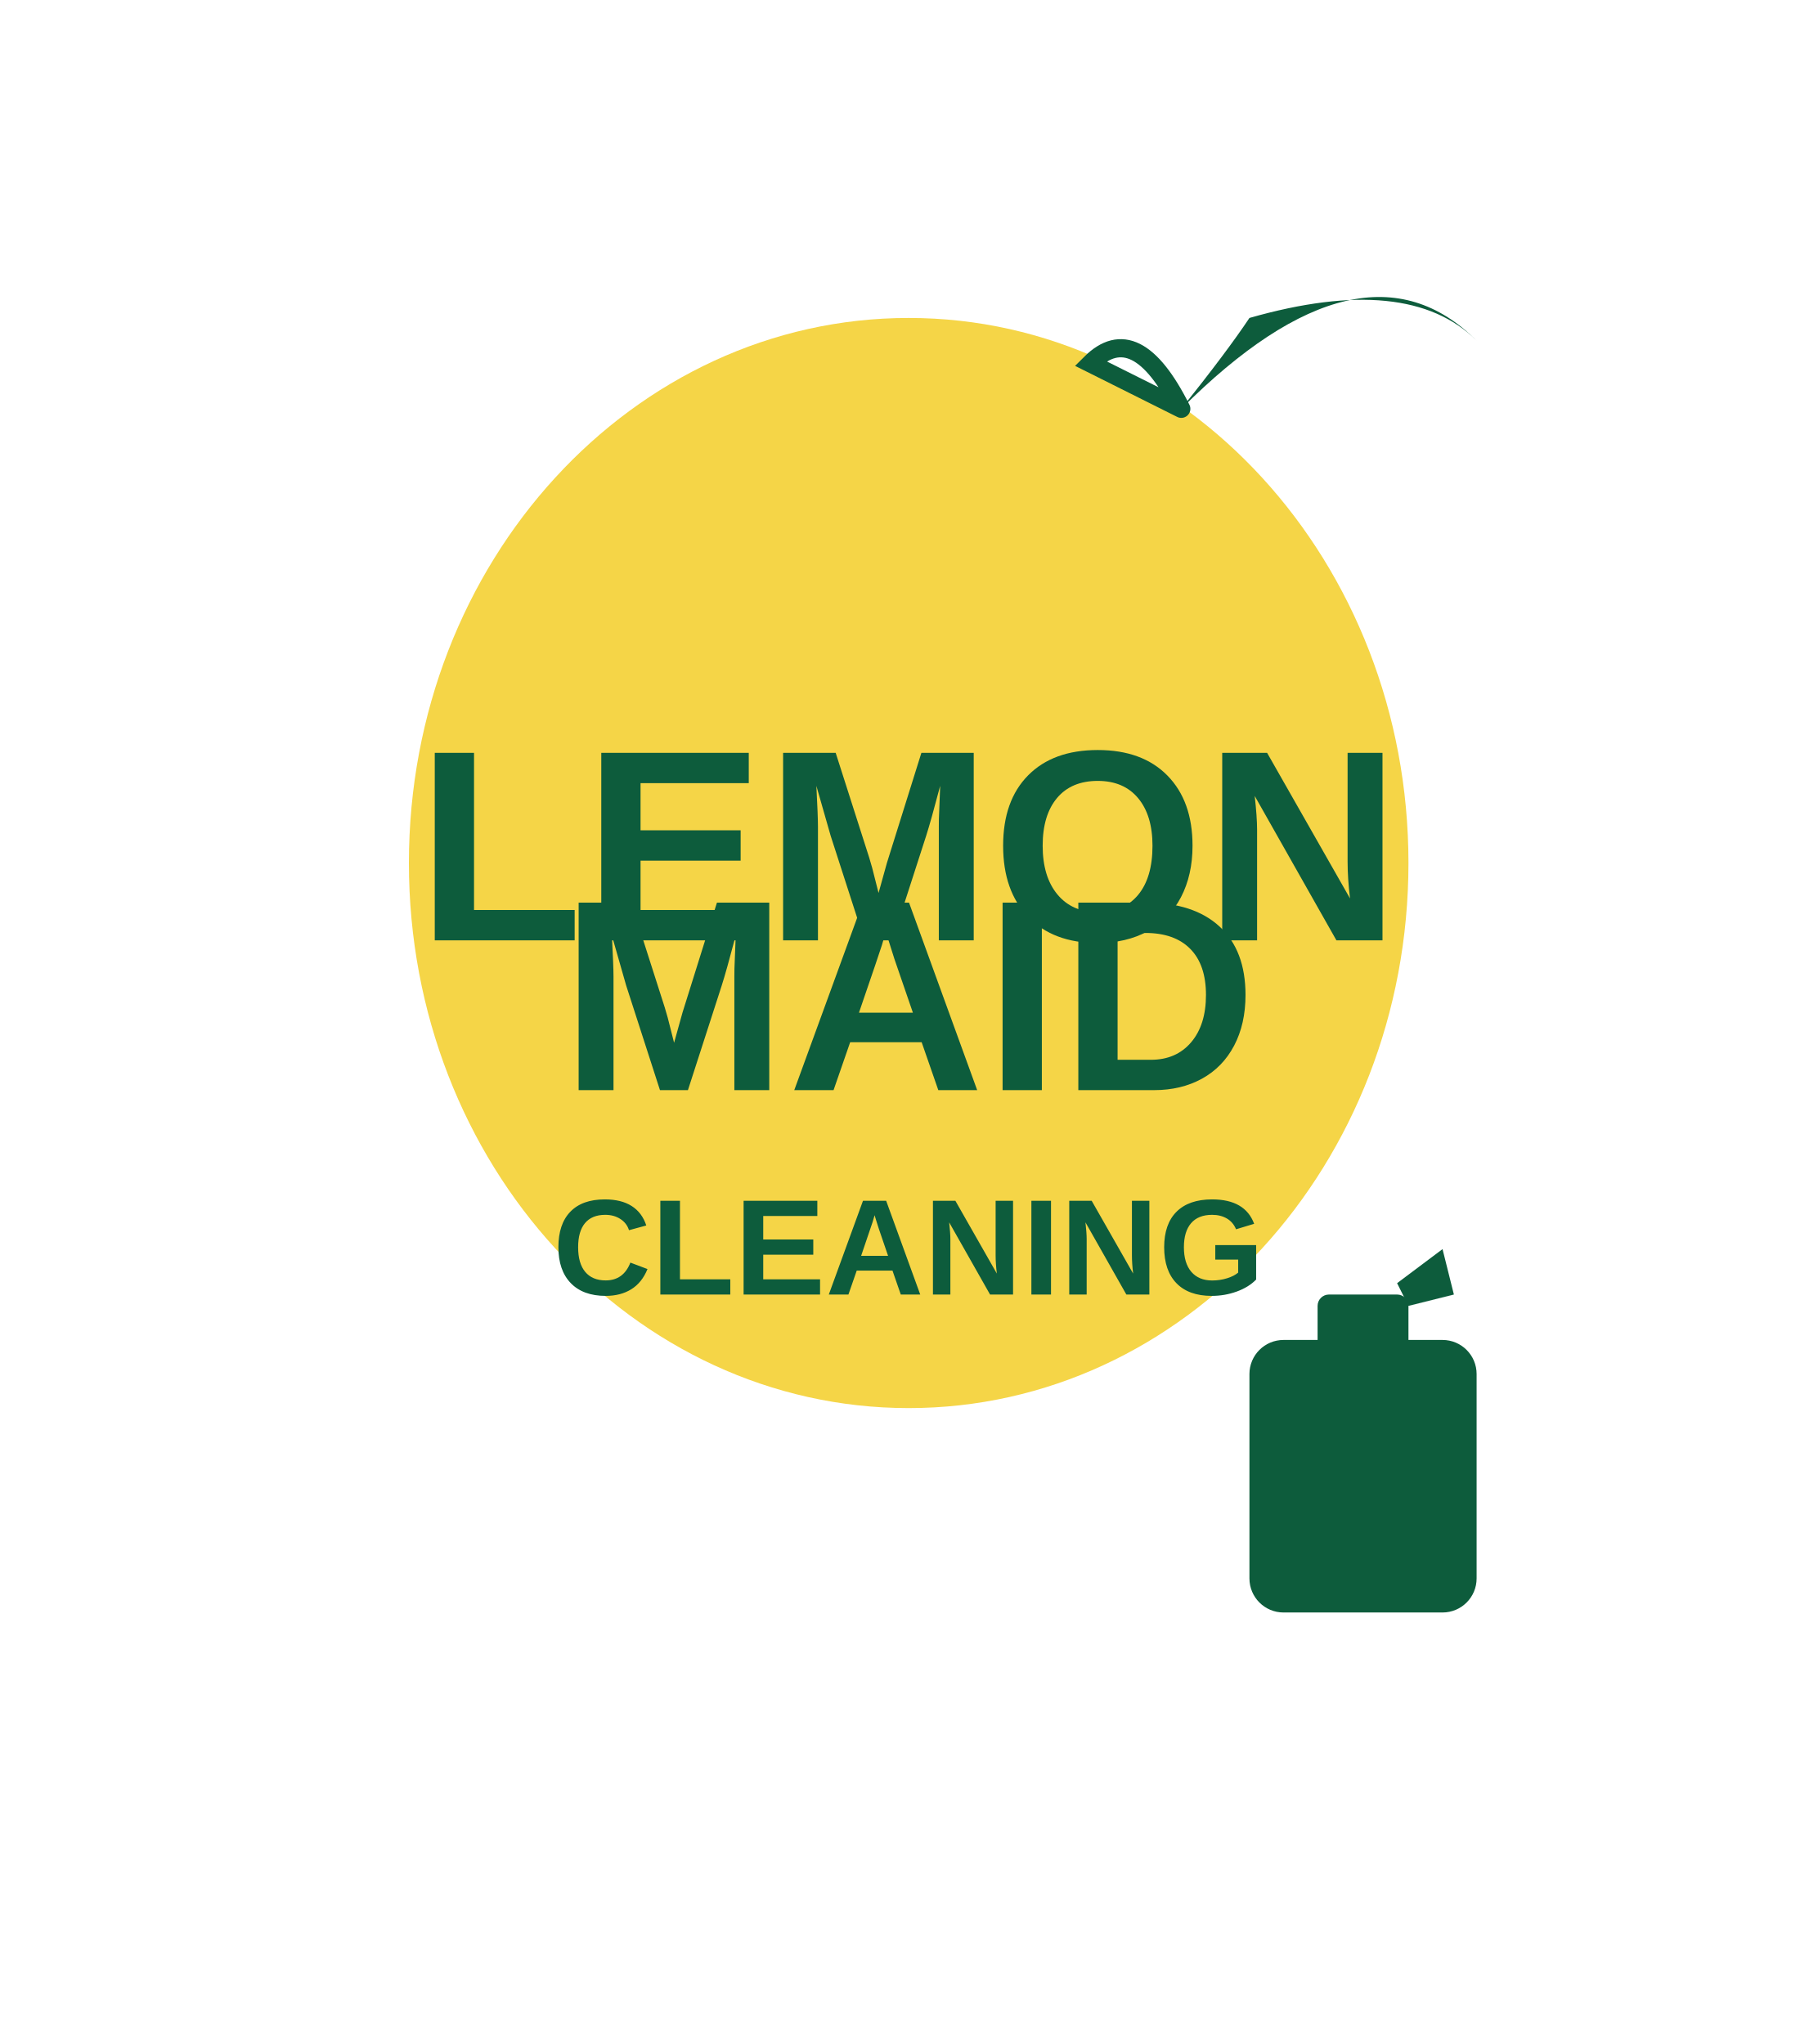
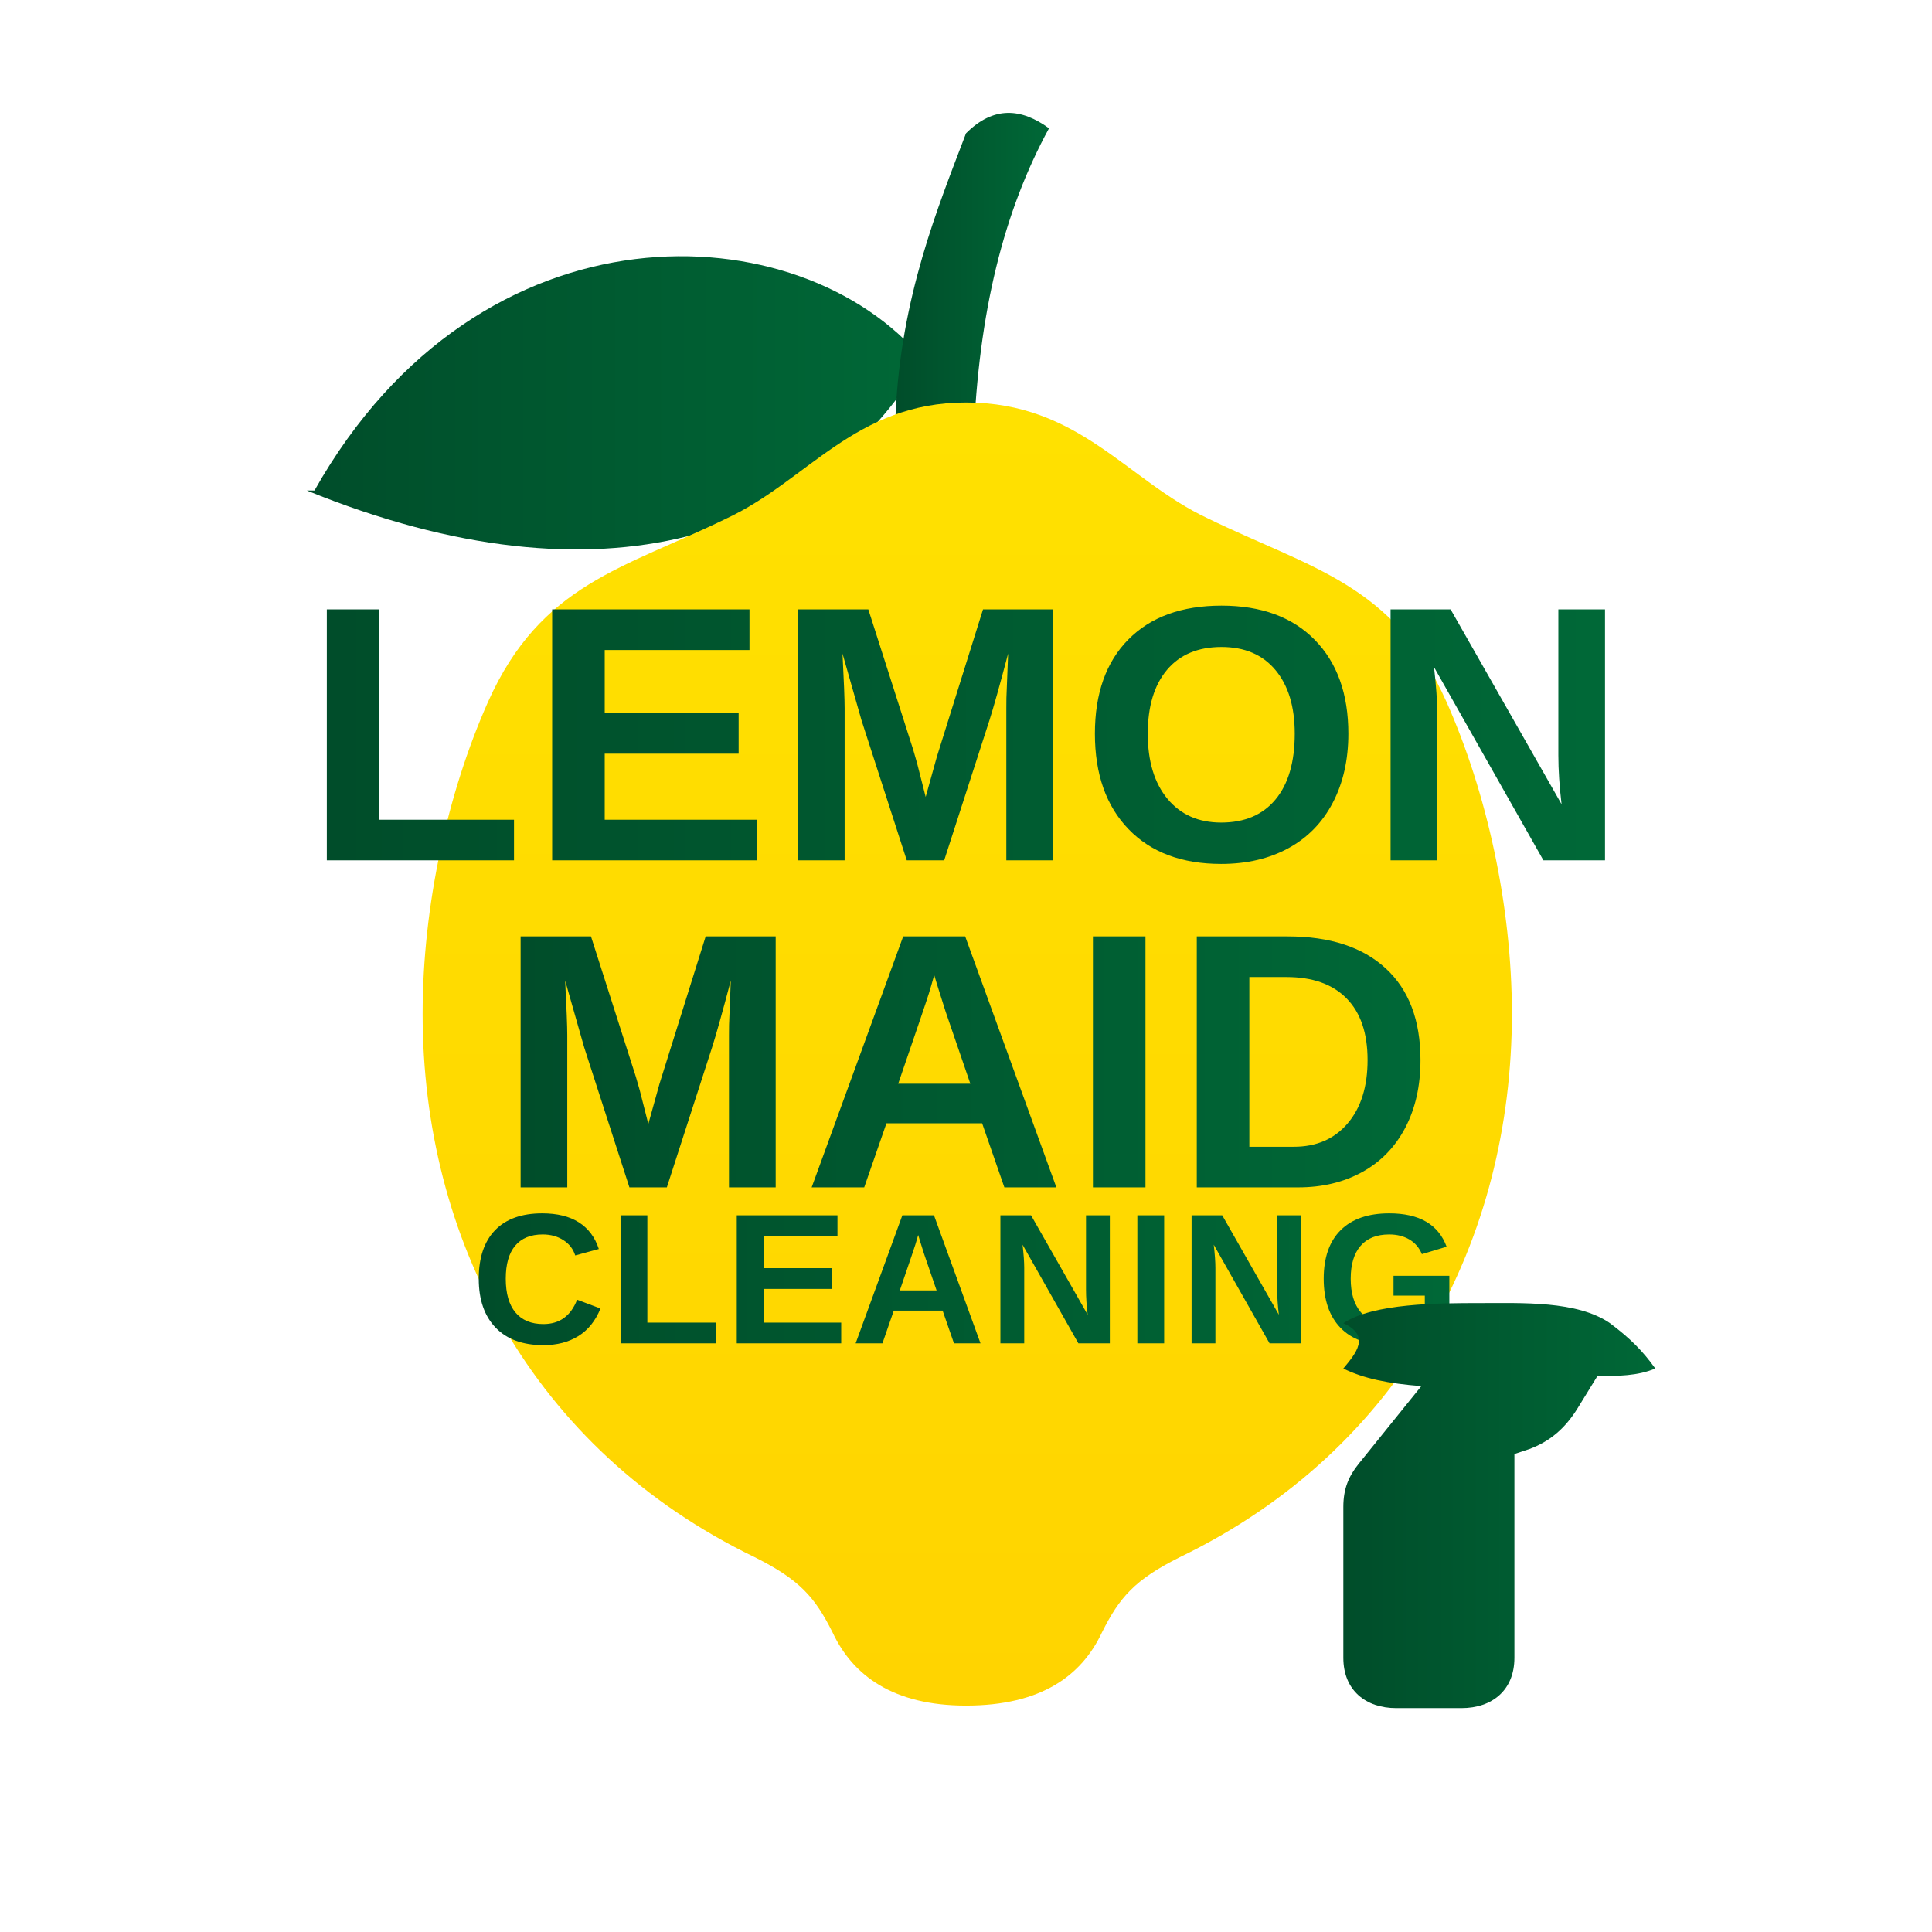
- <svg xmlns="http://www.w3.org/2000/svg" viewBox="0 0 800 900" width="200" height="225">
-   <ellipse cx="400" cy="380" rx="220" ry="240" fill="#F5D547" />
-   <path d="M 520 180 Q 600 100 650 150 Q 620 120 550 140 Q 540 155 520 180" fill="#0D5C3C" />
-   <path d="M 520 180 L 480 160 Q 500 140 520 180" stroke="#0D5C3C" stroke-width="8" fill="none" stroke-linecap="round" />
-   <g transform="translate(550, 550)">
-     <rect x="0" y="40" width="100" height="120" rx="15" fill="#0D5C3C" />
-     <rect x="30" y="20" width="40" height="25" rx="5" fill="#0D5C3C" />
-     <path d="M 65 15 L 85 0 L 90 20 L 70 25 Z" fill="#0D5C3C" />
+ <svg xmlns="http://www.w3.org/2000/svg" viewBox="0 0 768 768" role="img" aria-label="Lemon Maid Cleaning logo">
+   <defs>
+     <linearGradient id="gGreen" x1="0" y1="0" x2="1" y2="0">
+       <stop offset="0%" stop-color="#004d2a" />
+       <stop offset="100%" stop-color="#006837" />
+     </linearGradient>
+     <linearGradient id="gLemon" x1="0" y1="0" x2="0" y2="1">
+       <stop offset="0%" stop-color="#ffe100" />
+       <stop offset="100%" stop-color="#ffd400" />
+     </linearGradient>
+   </defs>
+   <path fill="url(#gGreen)" d="M125 195c66-117 193-111 242-52-42 70-127 100-245 52 1 0 2 0 3 0z" />
+   <path fill="url(#gGreen)" d="M356 165c2-47 17-83 28-112 11-11 22-10 33-2-18 33-28 73-30 124z" />
+   <path fill="url(#gLemon)" d="M384 160c45 0 64 31 96 46 41 20 74 26 95 73 16 36 26 81 26 124 0 89-43 173-132 216-18 9-24 16-31 30-8 17-24 29-54 29-29 0-45-12-53-29-7-14-13-21-31-30-89-43-132-127-132-216 0-43 10-88 26-124 21-47 54-53 95-73 32-15 51-46 95-46z" />
+   <g fill="url(#gGreen)" font-family="Arial Black, Arial, sans-serif" text-anchor="middle" letter-spacing="1">
+     <text x="384" y="342" font-size="145" font-weight="900">LEMON</text>
+     <text x="384" y="472" font-size="145" font-weight="900">MAID</text>
+     <text x="384" y="534" font-size="74" font-weight="900">CLEANING</text>
  </g>
-   <text x="400" y="380" font-family="Arial, sans-serif" font-size="120" font-weight="bold" fill="#0D5C3C" text-anchor="middle" dominant-baseline="middle">
-     LEMON
-   </text>
-   <text x="400" y="480" font-family="Arial, sans-serif" font-size="120" font-weight="bold" fill="#0D5C3C" text-anchor="middle">
-     MAID
-   </text>
-   <text x="400" y="570" font-family="Arial, sans-serif" font-size="60" font-weight="bold" fill="#0D5C3C" text-anchor="middle">
-     CLEANING
-   </text>
+   <g transform="translate(534 518)">
+     <path fill="url(#gGreen)" d="M0 8c12-8 38-8 54-8 17 0 39-1 52 8 8 6 13 11 18 18-7 3-15 3-23 3l-8 13c-5 8-11 13-19 16l-6 2v81c0 13-9 20-21 20H21c-12 0-21-7-21-20V81c0-7 2-12 6-17l25-31c-13-1-23-3-31-7C5 20 11 13 0 8z" />
+   </g>
</svg>
